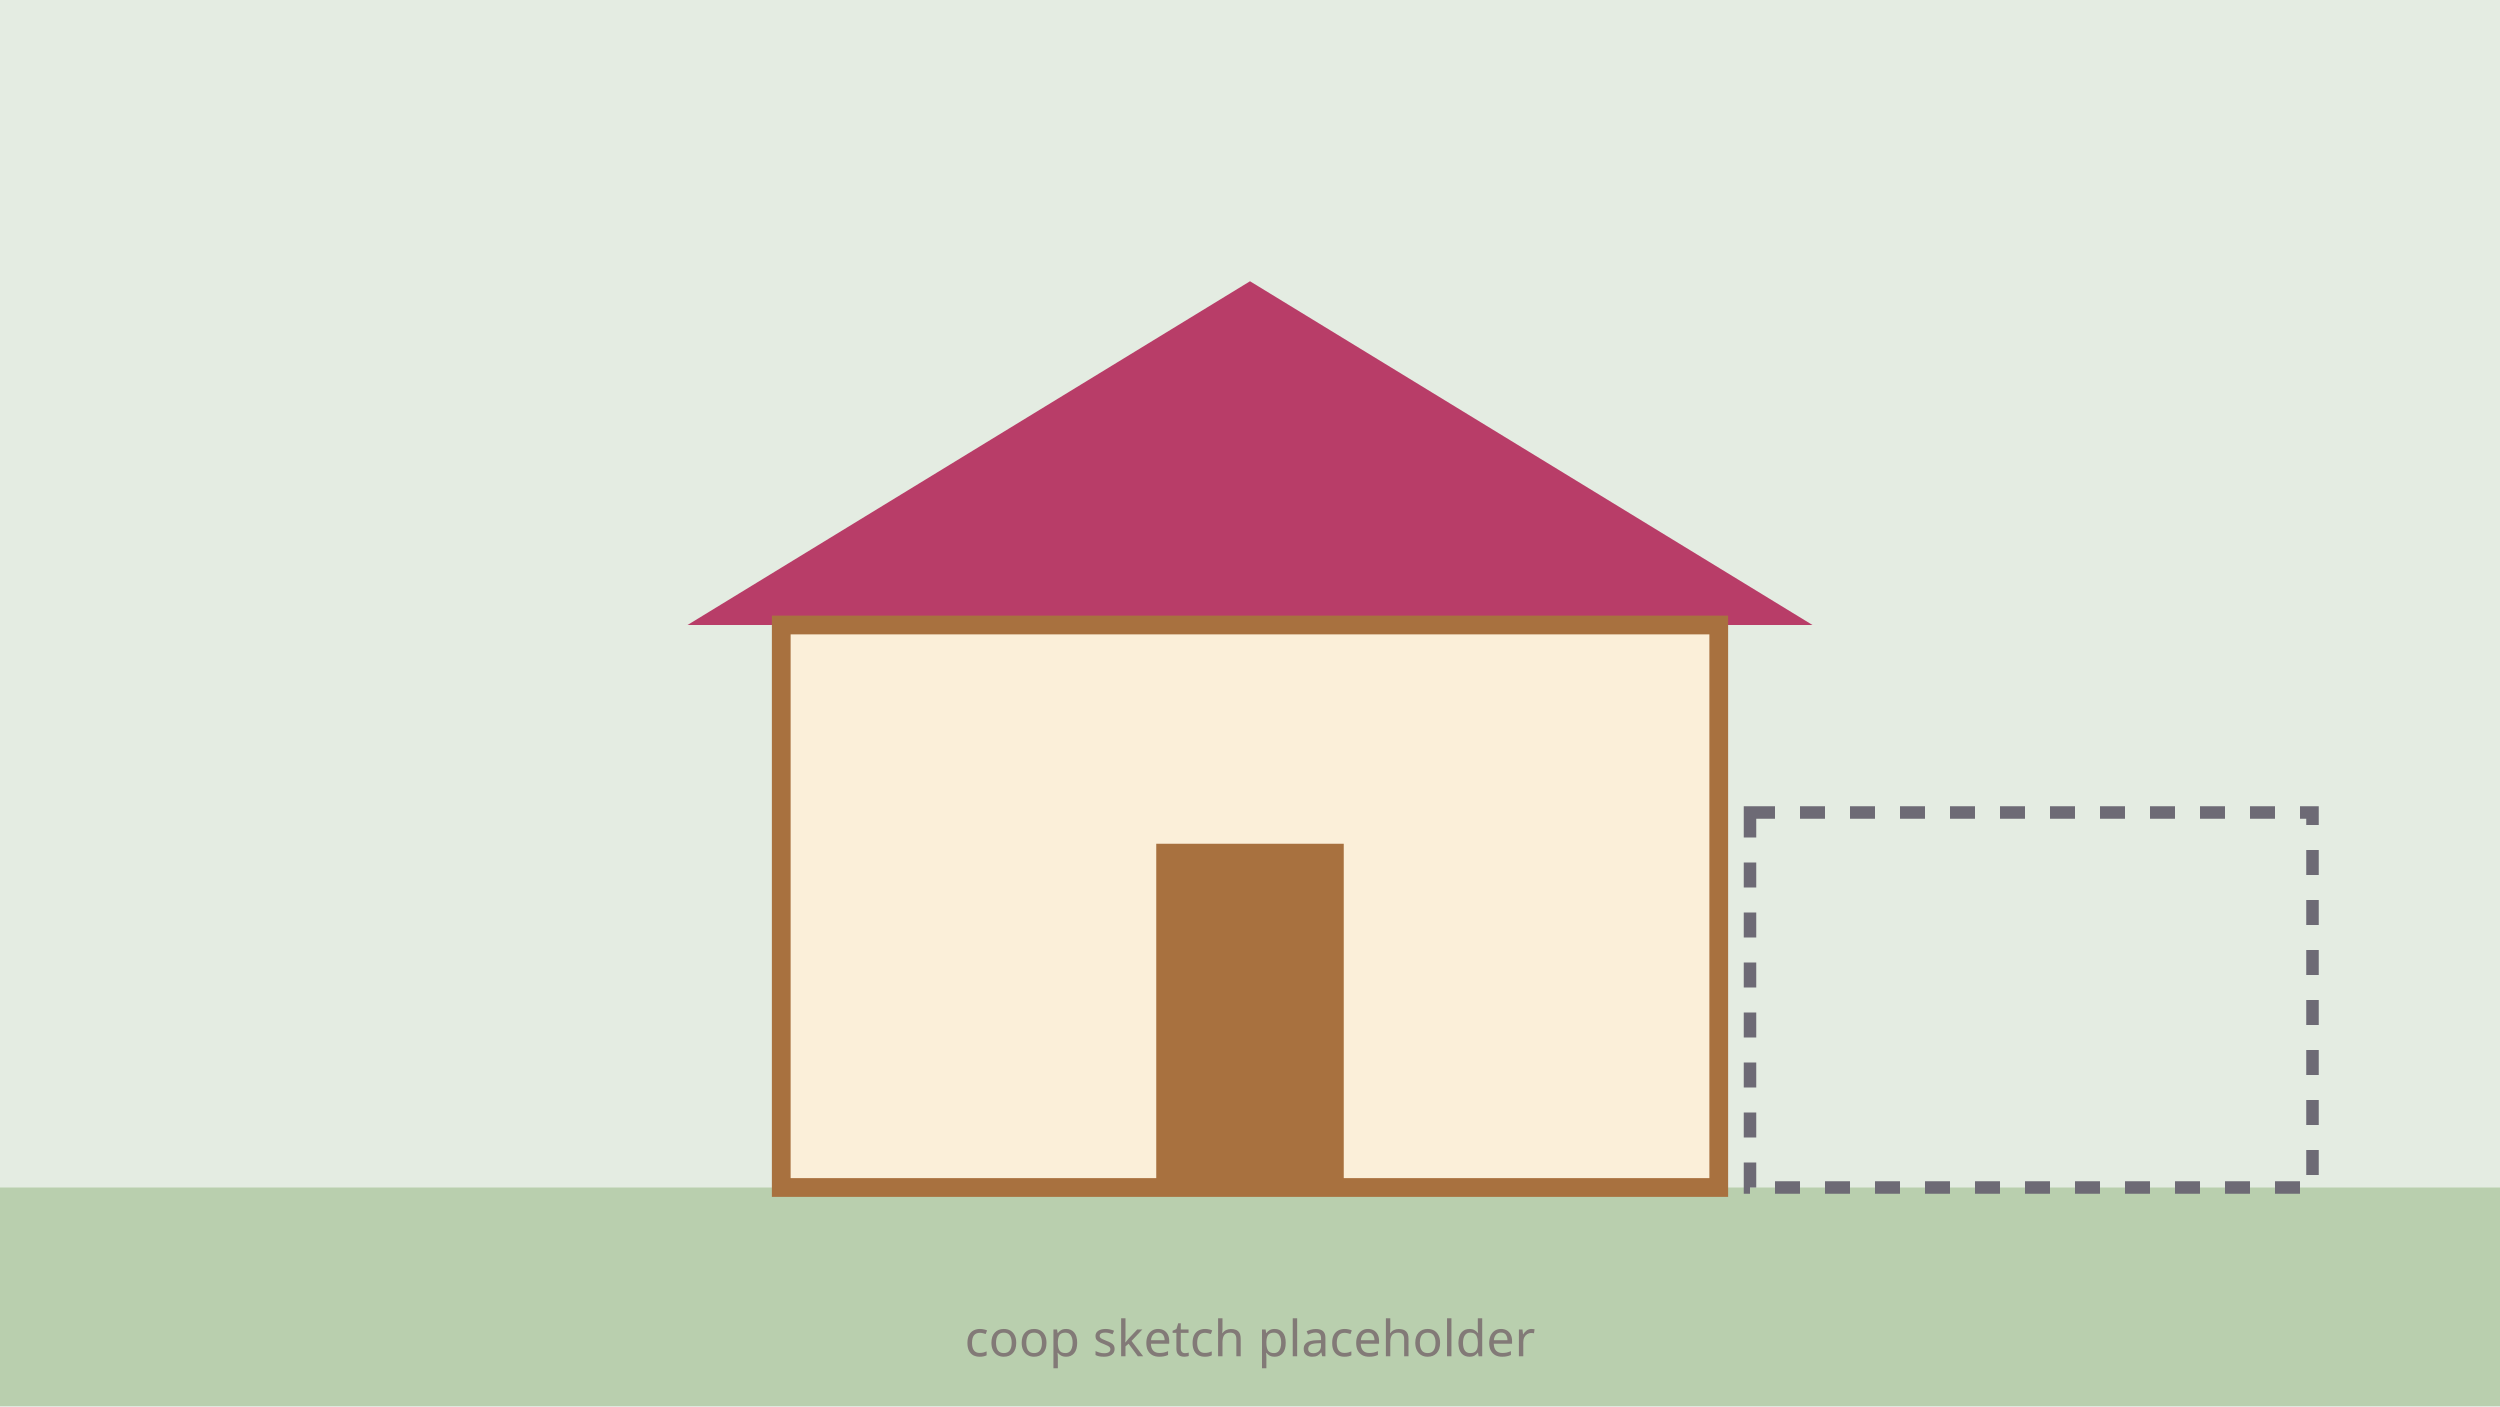
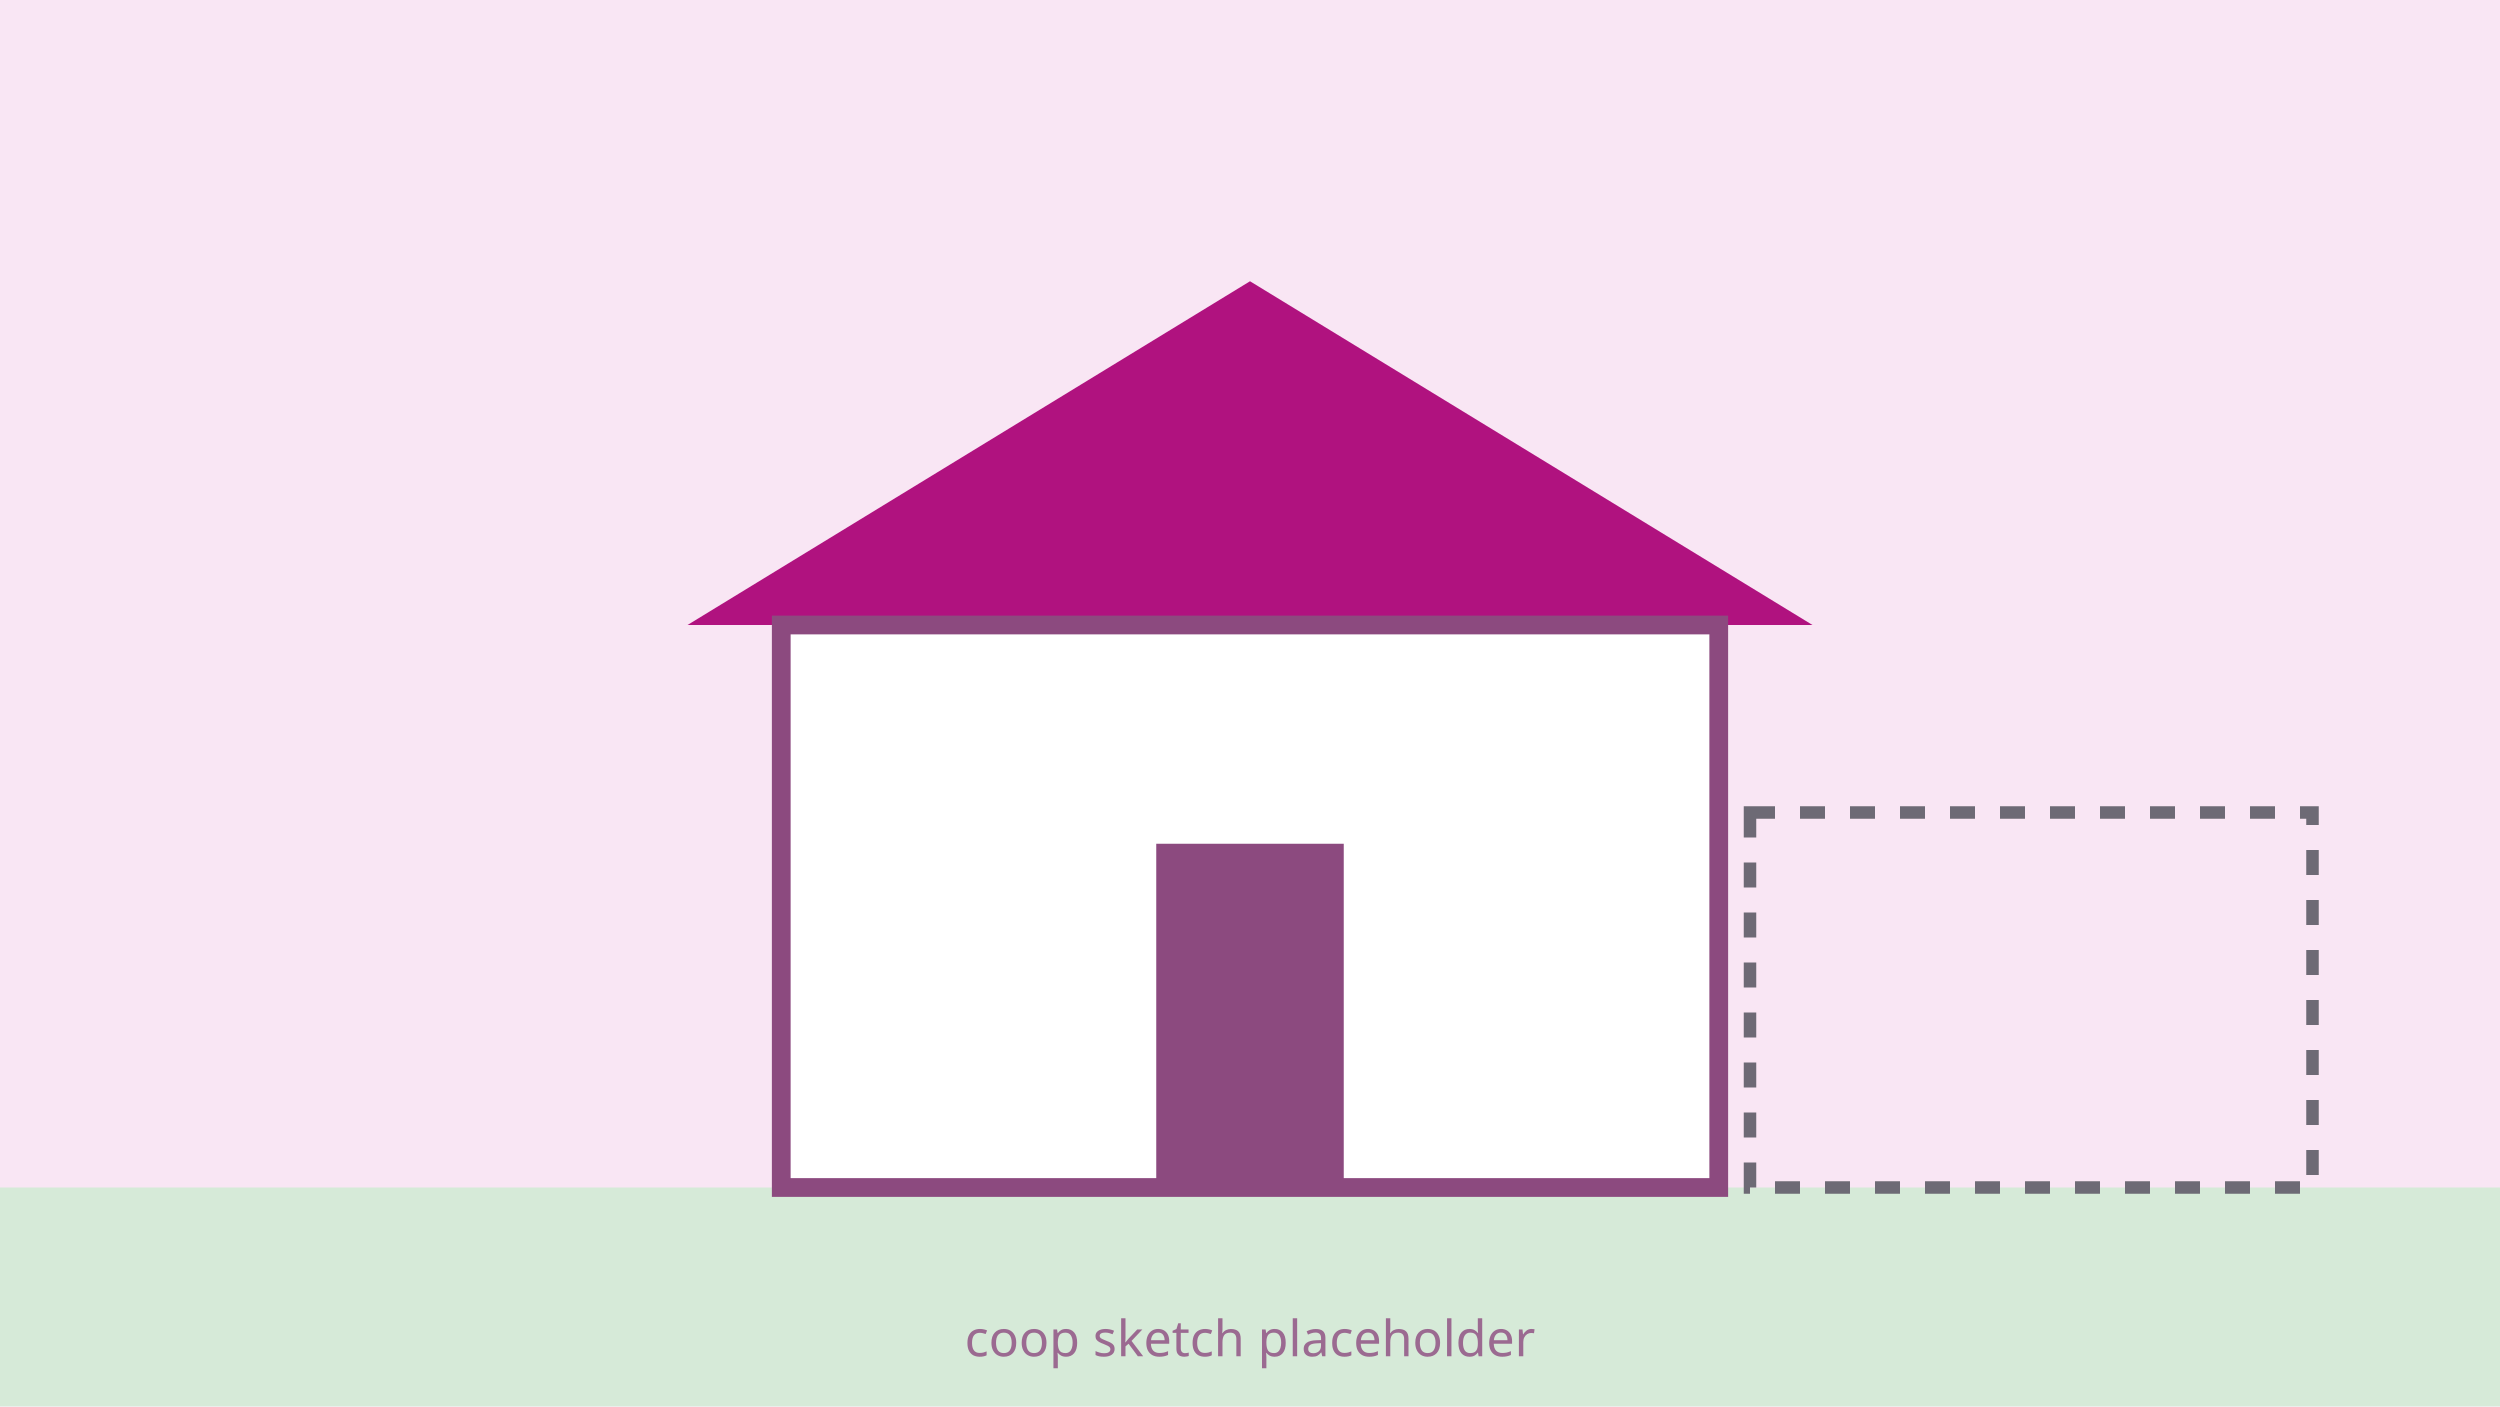
<svg xmlns="http://www.w3.org/2000/svg" viewBox="0 0 800 450">
-   <rect width="800" height="450" fill="#e4ece2" />
-   <rect y="380" width="800" height="70" fill="#b9cfae" />
-   <path d="M220 200 l180 -110 l180 110z" fill="#b83d68" />
-   <rect x="250" y="200" width="300" height="180" fill="#fbefd9" stroke="#a8713f" stroke-width="6" />
-   <rect x="370" y="270" width="60" height="110" fill="#a8713f" />
+   <rect width="800" height="450" fill="#f9e6f4" />
+   <rect y="380" width="800" height="70" fill="#d6ead8" />
+   <path d="M220 200 l180 -110 l180 110z" fill="#b0127f" />
+   <rect x="250" y="200" width="300" height="180" fill="#ffffff" stroke="#8c4a7f" stroke-width="6" />
+   <rect x="370" y="270" width="60" height="110" fill="#8c4a7f" />
  <rect x="560" y="260" width="180" height="120" fill="none" stroke="#6d6a75" stroke-width="4" stroke-dasharray="8 8" />
-   <text x="400" y="434" text-anchor="middle" font-family="sans-serif" font-size="16" fill="#6b5560" opacity=".7">coop sketch placeholder</text>
+   <text x="400" y="434" text-anchor="middle" font-family="sans-serif" font-size="16" fill="#8c4a7f" opacity=".8">coop sketch placeholder</text>
</svg>
